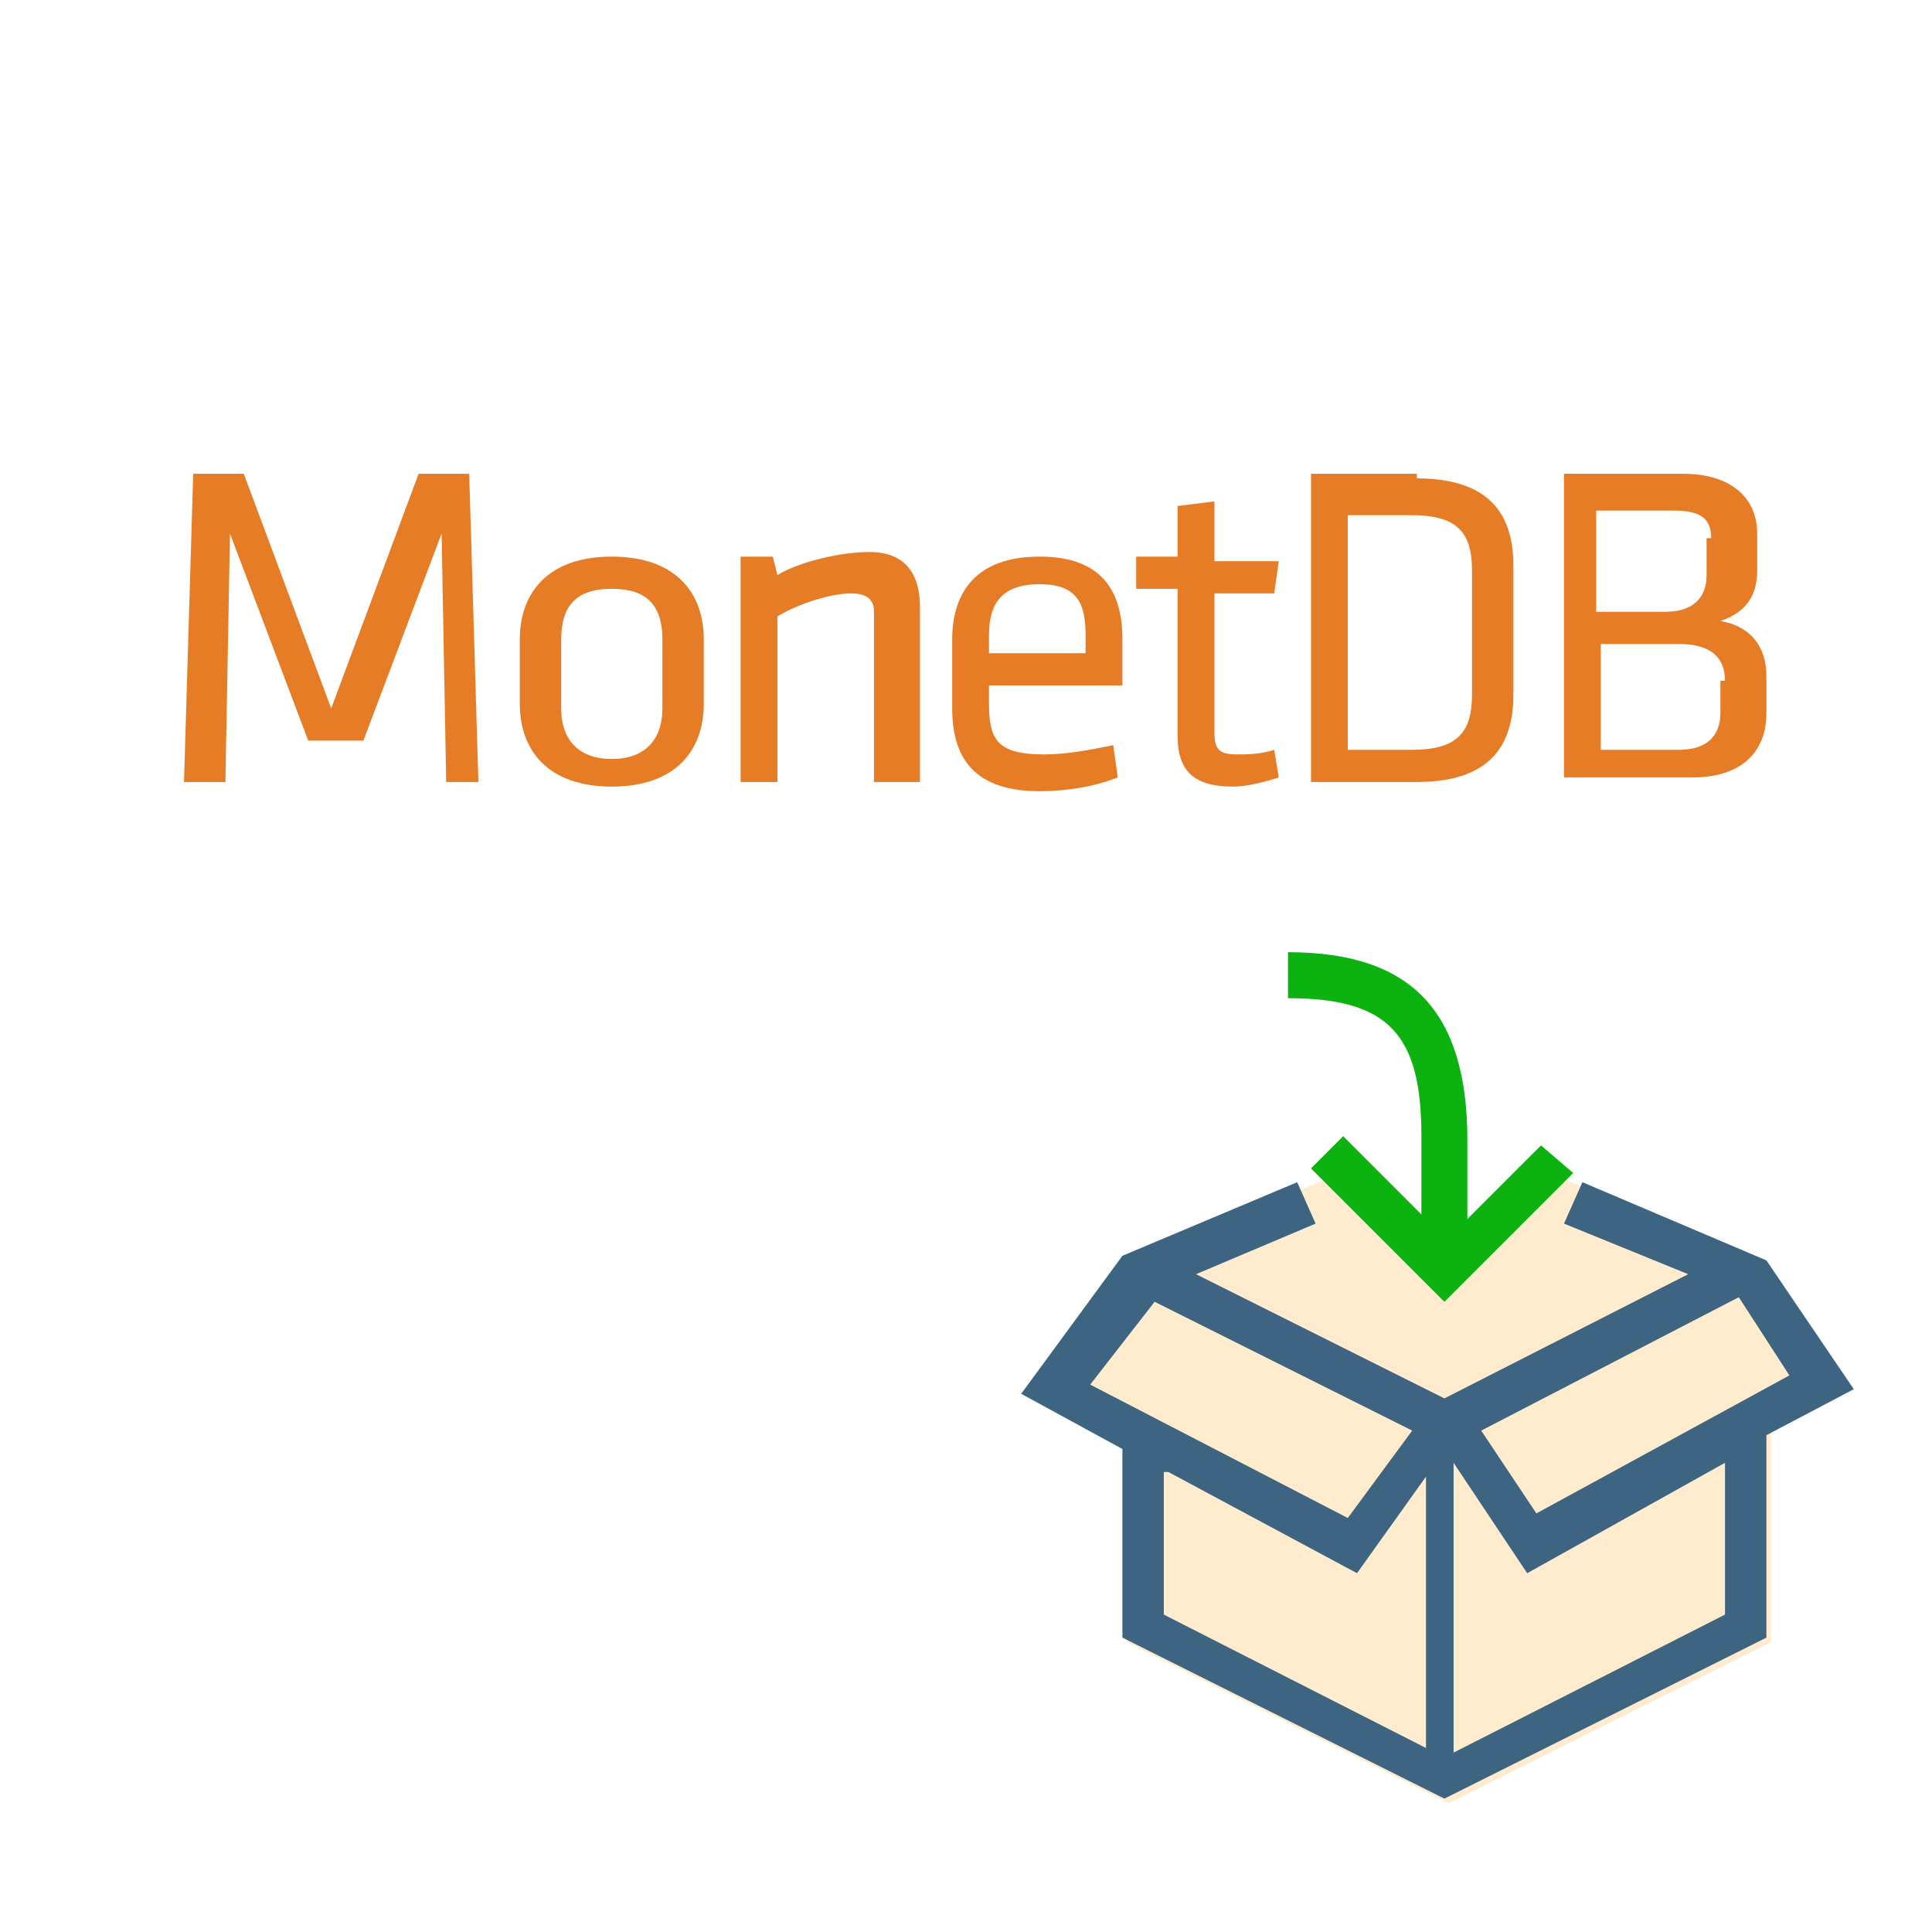
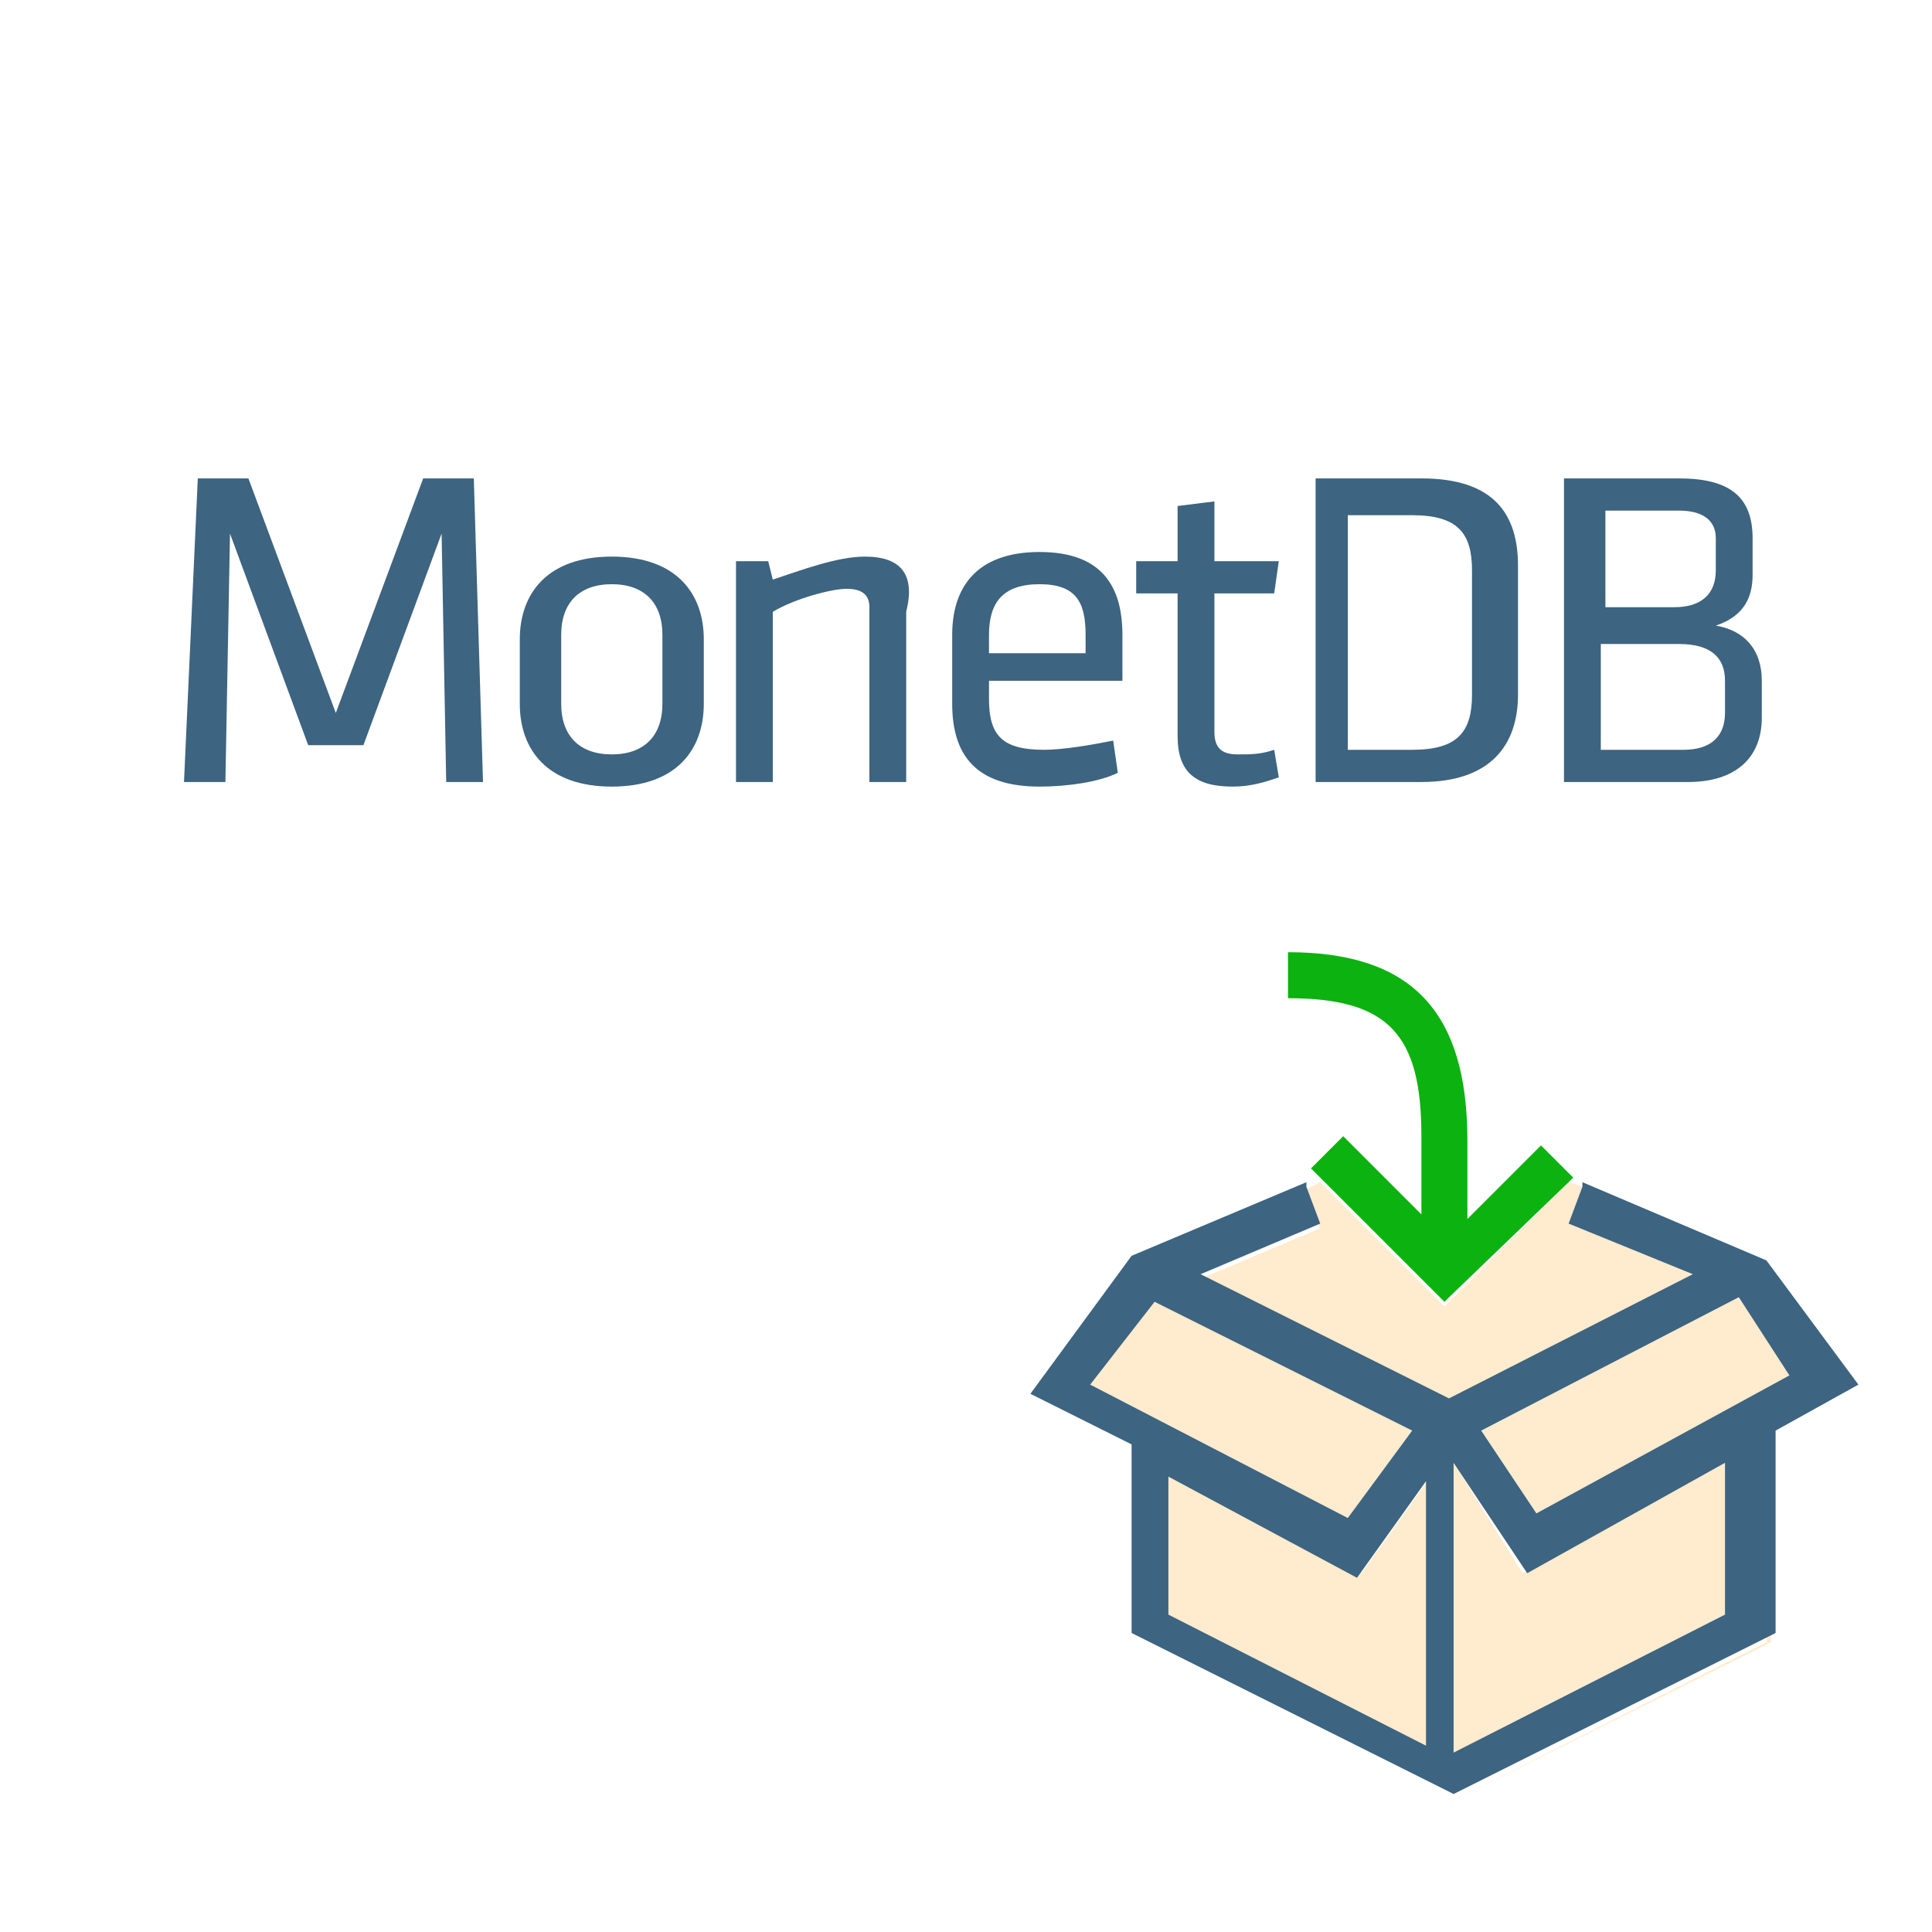
<svg xmlns="http://www.w3.org/2000/svg" version="1.1" id="Layer_1" x="0px" y="0px" viewBox="0 0 42 42" enable-background="new 0 0 42 42" xml:space="preserve">
  <g>
    <g>
-       <polygon fill="#FFEBCD" points="39.6,30.1 38.5,28.4 38.5,27.5 33.2,25.3 31.4,27.1 29.6,25.3 24.5,27.5 24.5,28.4 23,30.3     24.5,31 24.5,35.7 31.5,39.2 38.5,35.7 38.5,30.7   " />
-       <path fill="#3D6480" d="M38.4,27.4l-4-1.7l-0.4,0.9l2.7,1.1l-5.3,2.7l-5.4-2.7l2.6-1.1l-0.4-0.9l-3.8,1.6l-2.2,3l2.2,1.2v4.1    l7,3.5l7-3.5v-4.4l1.9-1L38.4,27.4z M25,27.7L25,27.7L25,27.7L25,27.7L25,27.7z M23.7,30.1l1.4-1.8l5.6,2.8L29.3,33L23.7,30.1z     M25.4,32l4.1,2.2l1.5-2.1V38l-5.7-2.9V32z M37.5,35.1l-5.9,3v-6.3l1.6,2.4l4.3-2.4V35.1z M33.4,32.9l-1.2-1.8l5.6-2.9l1.1,1.7    L33.4,32.9z" />
-       <path fill="#0CB20F" d="M33.5,24.9l-1.6,1.6v-1.7c0-2.8-1.2-4.1-3.9-4.1v1c2.2,0,2.9,0.8,2.9,3v1.7l-1.7-1.7l-0.7,0.7l2.9,2.9    l2.8-2.8L33.5,24.9z" />
-     </g>
-     <g>
-       <path fill="#E67C25" d="M5,11.6L4.9,17H4l0.2-6.7h1.1l1.9,5.1l1.9-5.1h1.1l0.2,6.7H9.7l-0.1-5.4l-1.7,4.5H6.7L5,11.6z" />
-       <path fill="#E67C25" d="M13.3,17.1c-1.4,0-2-0.8-2-1.8v-1.4c0-1,0.6-1.8,2-1.8s2,0.8,2,1.8v1.4C15.3,16.3,14.7,17.1,13.3,17.1z     M13.3,12.8c-0.8,0-1.1,0.4-1.1,1.1v1.5c0,0.7,0.4,1.1,1.1,1.1s1.1-0.4,1.1-1.1v-1.5C14.4,13.1,14,12.8,13.3,12.8z" />
-       <path fill="#E67C25" d="M19,17v-3.7c0-0.3-0.2-0.4-0.5-0.4c-0.4,0-1.1,0.2-1.6,0.5V17h-0.8v-4.9h0.7l0.1,0.4    c0.5-0.3,1.4-0.5,2-0.5c0.8,0,1.1,0.5,1.1,1.2V17H19z" />
-       <path fill="#E67C25" d="M22.7,16.4c0.5,0,1-0.1,1.5-0.2l0.1,0.7c-0.5,0.2-1.1,0.3-1.7,0.3c-1.4,0-1.9-0.7-1.9-1.8v-1.5    c0-1,0.5-1.8,1.9-1.8c1.4,0,1.8,0.8,1.8,1.8v1h-2.9v0.4C21.5,16.1,21.7,16.4,22.7,16.4z M21.5,14.2h2.1v-0.4c0-0.7-0.2-1.1-1-1.1    c-0.8,0-1.1,0.4-1.1,1.1V14.2z" />
-       <path fill="#E67C25" d="M27.8,16.9c-0.3,0.1-0.7,0.2-1,0.2c-0.8,0-1.2-0.3-1.2-1.1v-3.2h-0.9v-0.7h0.9V11l0.8-0.1v1.3h1.4    l-0.1,0.7h-1.3v3c0,0.4,0.1,0.5,0.5,0.5c0.2,0,0.5,0,0.8-0.1L27.8,16.9z" />
-       <path fill="#E67C25" d="M30.8,10.4c1.6,0,2.1,0.8,2.1,1.9v2.8c0,1.1-0.5,1.9-2.1,1.9h-2.3v-6.7H30.8z M29.3,16.3h1.4    c1,0,1.3-0.4,1.3-1.2v-2.7c0-0.8-0.3-1.2-1.3-1.2h-1.4V16.3z" />
-       <path fill="#E67C25" d="M34,17v-6.7h2.6c1,0,1.6,0.5,1.6,1.3v0.8c0,0.5-0.2,0.9-0.8,1.1c0.6,0.1,1,0.5,1,1.2v0.8    c0,0.9-0.6,1.4-1.6,1.4H34z M37.2,11.7c0-0.4-0.2-0.6-0.8-0.6h-1.7v2.2h1.5c0.6,0,0.9-0.3,0.9-0.8V11.7z M37.5,14.8    c0-0.5-0.3-0.8-1-0.8h-1.7v2.3h1.7c0.6,0,0.9-0.3,0.9-0.8V14.8z" />
+       <path fill="none" d="M37.5,15.5v-0.7c0-0.5-0.3-0.8-1-0.8h-1.7v2.3h1.7C37.2,16.3,37.5,16,37.5,15.5z" />
+       <path fill="none" d="M37.2,12.5v-0.7c0-0.4-0.2-0.6-0.8-0.6h-1.7v2.2h1.5C37,13.3,37.2,13,37.2,12.5z" />
+       <path fill="none" d="M32.1,15.1v-2.7c0-0.8-0.3-1.2-1.3-1.2h-1.4v5.1h1.4C31.8,16.3,32.1,15.8,32.1,15.1z" />
+       <path fill="none" d="M13.3,12.8c-0.8,0-1.1,0.4-1.1,1.1v1.5c0,0.7,0.4,1.1,1.1,1.1s1.1-0.4,1.1-1.1v-1.5    C14.4,13.1,14,12.8,13.3,12.8z" />
+       <path fill="none" d="M23.6,13.8c0-0.7-0.2-1.1-1-1.1c-0.8,0-1.1,0.4-1.1,1.1v0.4h2.1V13.8z" />
+       <polygon fill="#FFEBCD" points="30.7,31.1 25.1,28.3 23.7,30.1 29.3,33   " />
+       <polygon fill="#FFEBCD" points="38.4,35.7 31.5,39.2 24.5,35.7 24.5,31.6 24.5,31.5 24.5,35.7 31.5,39.2 38.5,35.7 38.5,31.2     38.4,31.2   " />
+       <polygon fill="#FFEBCD" points="25.4,32 25.4,35.1 31.1,38 31.1,32.1 29.6,34.2   " />
+       <rect x="25" y="27.7" fill="#FFEBCD" width="0" height="0" />
+       <polygon fill="#FFEBCD" points="37.8,28.2 32.2,31.1 33.4,32.9 38.9,29.9   " />
+       <polygon fill="#FFEBCD" points="31.6,31.8 31.6,38.1 37.5,35.1 37.5,31.8 33.1,34.2   " />
+       <polygon fill="#FFEBCD" points="26.1,27.8 31.5,30.5 36.8,27.7 34.1,26.6 34.4,25.8 34.1,25.7 31.4,28.4 28.7,25.7 28.3,25.9     28.7,26.7   " />
+       <path fill="#3D6480" d="M38.4,27.4l-4-1.7l0,0.1l-0.3,0.8l2.7,1.1l-5.3,2.7l-5.4-2.7l2.6-1.1l-0.3-0.8l0-0.1l-3.8,1.6l-2.2,3    l2.2,1.1l0,0v4.1l7,3.5l7-3.5v-4.4l0,0l1.8-1L38.4,27.4z M25,27.7L25,27.7L25,27.7L25,27.7L25,27.7z M23.7,30.1l1.4-1.8l5.6,2.8    L29.3,33L23.7,30.1z M31.1,38l-5.7-2.9v-3l4.1,2.2l1.5-2.1V38z M37.5,35.1l-5.9,3v-6.3l1.6,2.4l4.3-2.4V35.1z M33.4,32.9l-1.2-1.8    l5.6-2.9l1.1,1.7L33.4,32.9z" />
+       <path fill="#0CB20F" d="M34.1,25.7l0.1-0.1l-0.7-0.7l-1.6,1.6v-1.7c0-2.8-1.2-4.1-3.9-4.1v1c2.2,0,2.9,0.8,2.9,3v1.7l-1.7-1.7    l-0.7,0.7l0.2,0.2l2.7,2.7L34.1,25.7z" />
+       <polygon fill="#3D6480" points="9.2,10.4 7.3,15.5 5.4,10.4 4.3,10.4 4,17 4.9,17 5,11.6 6.7,16.2 7.9,16.2 9.6,11.6 9.7,17     10.5,17 10.3,10.4   " />
+       <path fill="#3D6480" d="M13.3,12.1c-1.4,0-2,0.8-2,1.8v1.4c0,1,0.6,1.8,2,1.8s2-0.8,2-1.8v-1.4C15.3,12.9,14.7,12.1,13.3,12.1z     M14.4,15.3c0,0.7-0.4,1.1-1.1,1.1s-1.1-0.4-1.1-1.1v-1.5c0-0.7,0.4-1.1,1.1-1.1s1.1,0.4,1.1,1.1V15.3z" />
+       <path fill="#3D6480" d="M18.8,12.1c-0.6,0-1.4,0.3-2,0.5l-0.1-0.4h-0.7V17h0.8v-3.7c0.5-0.3,1.3-0.5,1.6-0.5    c0.3,0,0.5,0.1,0.5,0.4V17h0.8v-3.7C19.9,12.5,19.6,12.1,18.8,12.1z" />
+       <path fill="#3D6480" d="M24.3,16.8l-0.1-0.7c-0.5,0.1-1.1,0.2-1.5,0.2c-0.9,0-1.2-0.3-1.2-1.1v-0.4h2.9v-1c0-1-0.4-1.8-1.8-1.8    c-1.4,0-1.9,0.8-1.9,1.8v1.5c0,1.1,0.5,1.8,1.9,1.8C23.2,17.1,23.9,17,24.3,16.8z M21.5,13.8c0-0.7,0.3-1.1,1.1-1.1    c0.8,0,1,0.4,1,1.1v0.4h-2.1V13.8z" />
+       <path fill="#3D6480" d="M25.6,16c0,0.8,0.4,1.1,1.2,1.1c0.4,0,0.7-0.1,1-0.2l-0.1-0.6c-0.3,0.1-0.5,0.1-0.8,0.1    c-0.4,0-0.5-0.2-0.5-0.5v-3h1.3l0.1-0.7h-1.4v-1.3L25.6,11v1.2h-0.9v0.7h0.9V16z" />
+       <path fill="#3D6480" d="M33,15.1v-2.8c0-1.1-0.5-1.9-2.1-1.9h-2.3V17h2.3C32.4,17,33,16.2,33,15.1z M29.3,16.3v-5.1h1.4    c1,0,1.3,0.4,1.3,1.2v2.7c0,0.8-0.3,1.2-1.3,1.2H29.3z" />
+       <path fill="#3D6480" d="M38.3,15.6v-0.8c0-0.7-0.4-1.1-1-1.2c0.6-0.2,0.8-0.6,0.8-1.1v-0.8c0-0.9-0.5-1.3-1.6-1.3H34V17h2.7    C37.7,17,38.3,16.5,38.3,15.6z M34.8,11.1h1.7c0.5,0,0.8,0.2,0.8,0.6v0.7c0,0.5-0.3,0.8-0.9,0.8h-1.5V11.1z M34.8,16.3V14h1.7    c0.7,0,1,0.3,1,0.8v0.7c0,0.5-0.3,0.8-0.9,0.8H34.8z" />
    </g>
  </g>
</svg>
